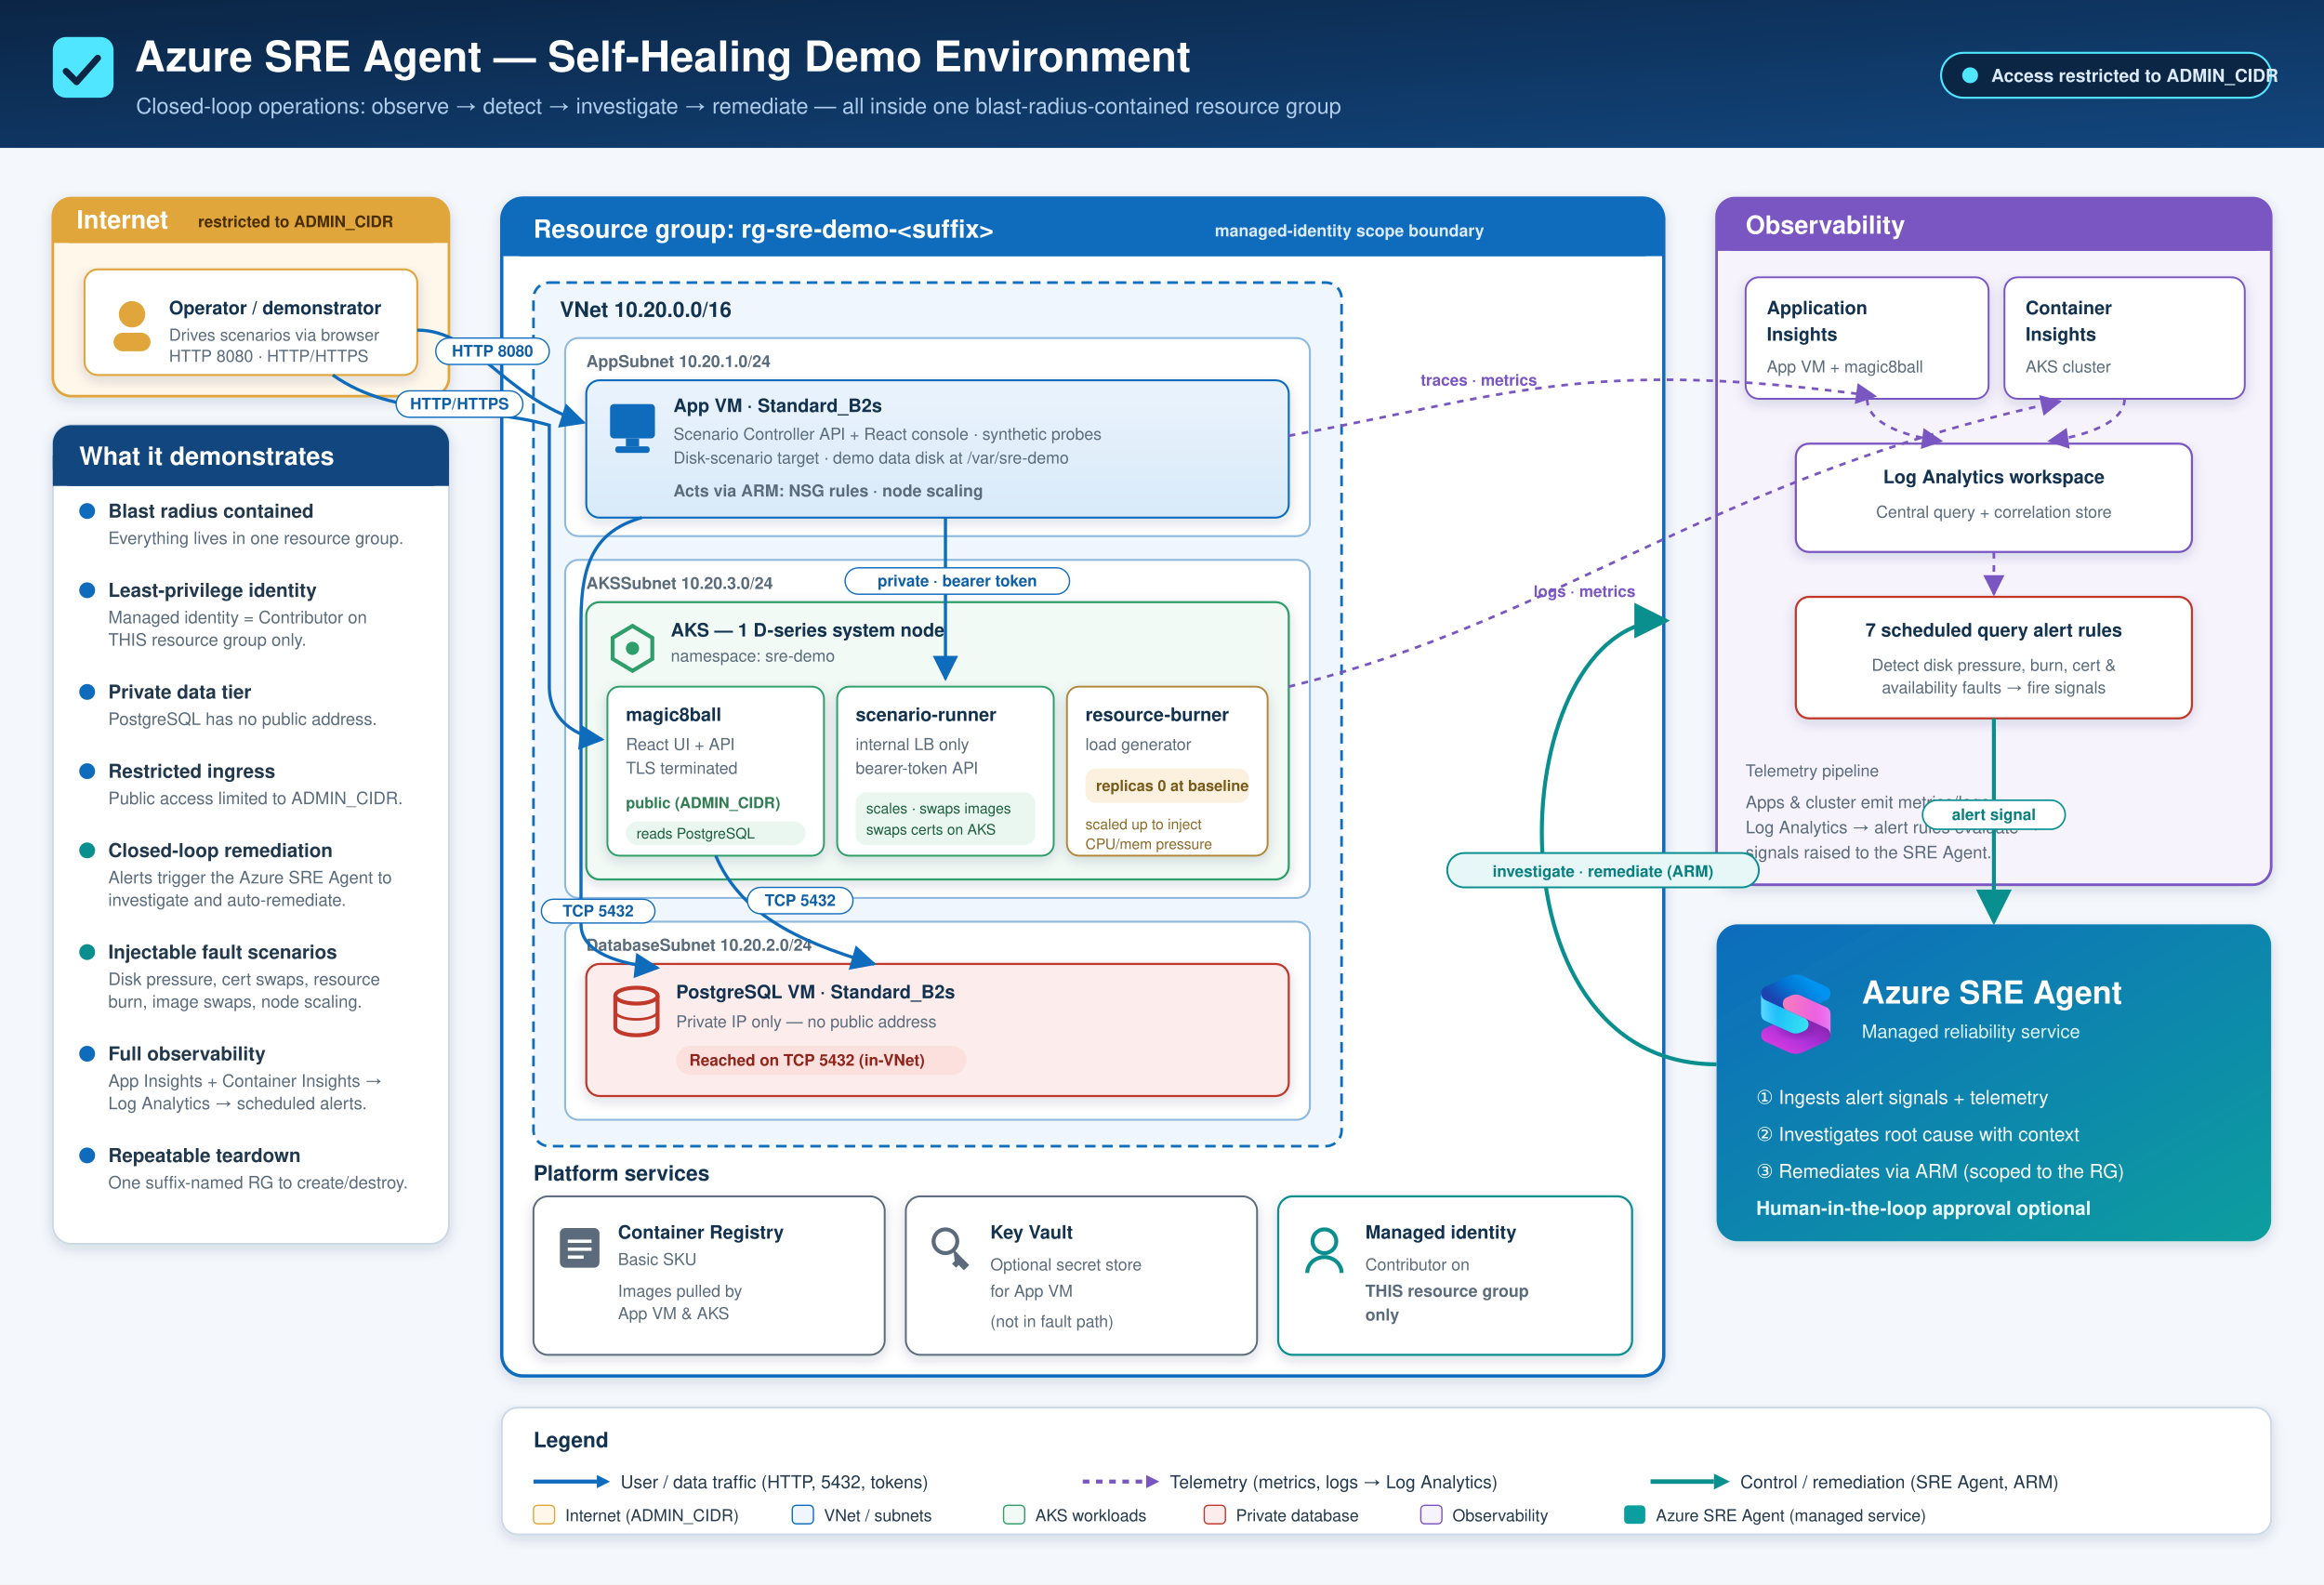
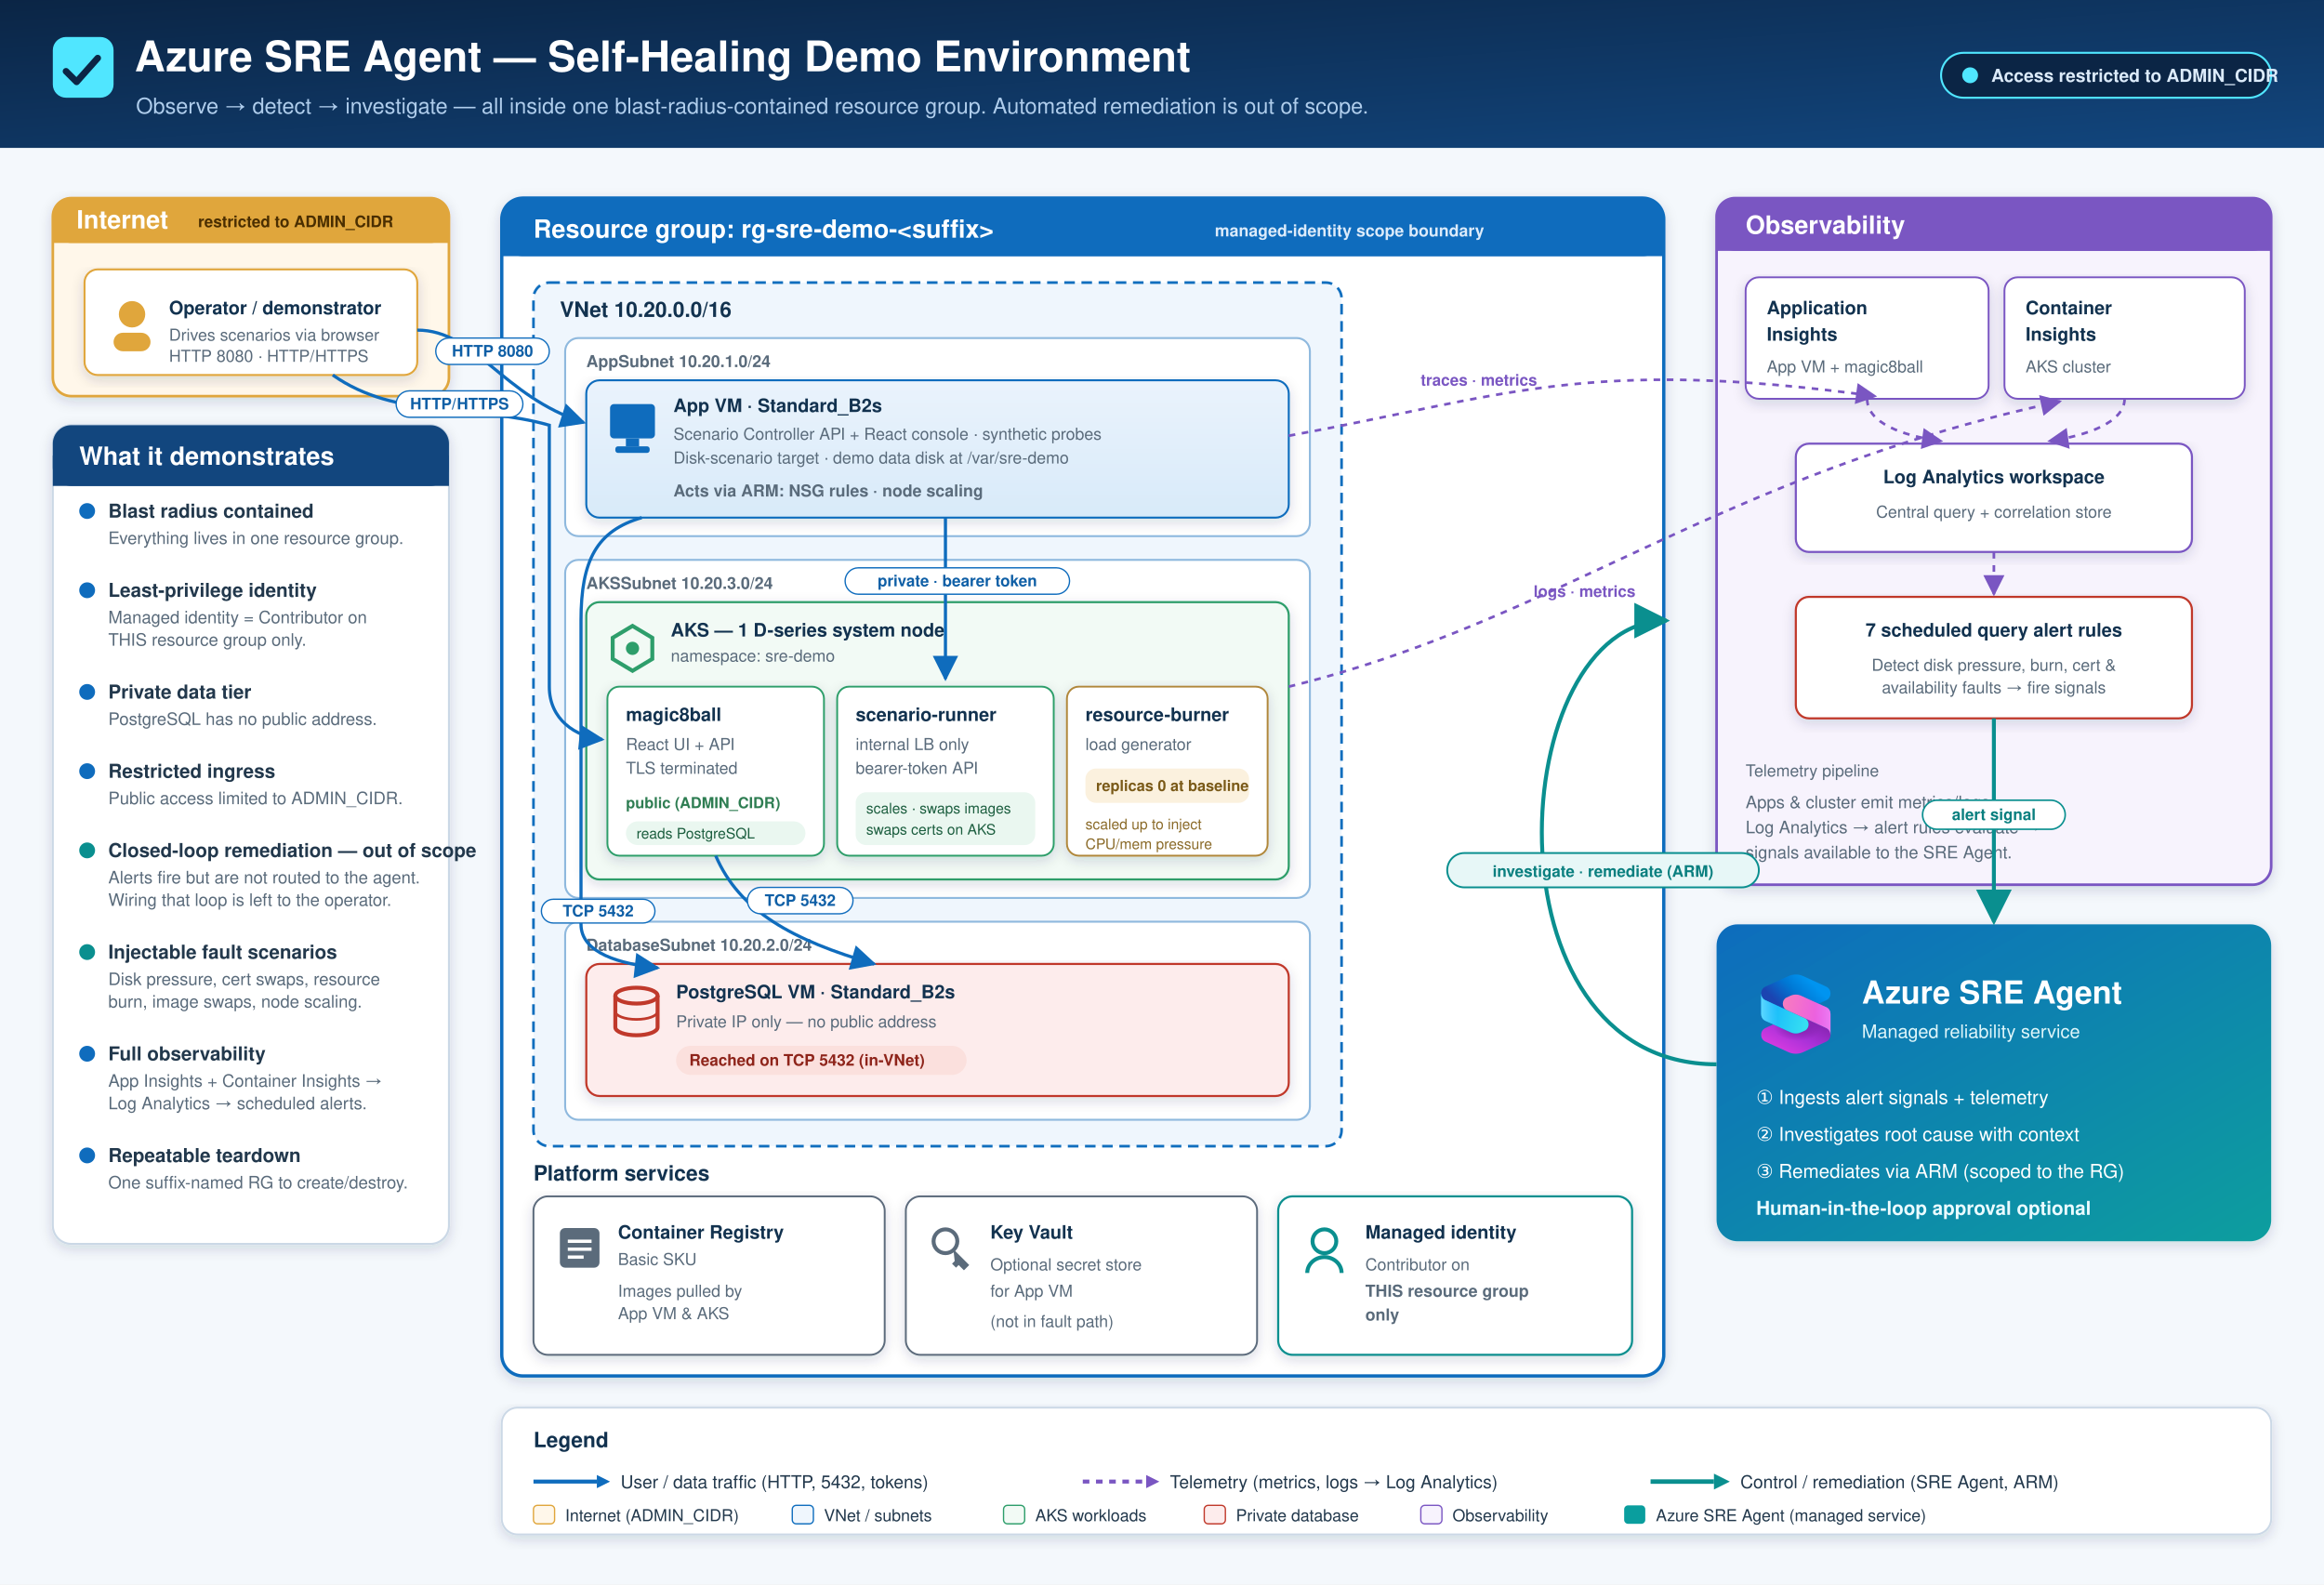
<svg xmlns="http://www.w3.org/2000/svg" width="1760" height="1200" viewBox="0 0 1760 1200" font-family="Segoe UI, Helvetica, Arial, sans-serif">
  <defs>
    <linearGradient id="hdr" x1="0" y1="0" x2="1" y2="1">
      <stop offset="0" stop-color="#0B2545" />
      <stop offset="1" stop-color="#12467E" />
    </linearGradient>
    <linearGradient id="agentg" x1="0" y1="0" x2="1" y2="1">
      <stop offset="0" stop-color="#0F6CBD" />
      <stop offset="1" stop-color="#0A9E9E" />
    </linearGradient>
    <linearGradient id="vmg" x1="0" y1="0" x2="0" y2="1">
      <stop offset="0" stop-color="#EAF3FC" />
      <stop offset="1" stop-color="#D8EAF9" />
    </linearGradient>
    <filter id="sh" x="-6%" y="-6%" width="112%" height="118%">
      <feDropShadow dx="0" dy="3" stdDeviation="5" flood-color="#0B2545" flood-opacity="0.16" />
    </filter>
    <marker id="arw" viewBox="0 0 10 10" refX="9" refY="5" markerWidth="8" markerHeight="8" orient="auto-start-reverse">
      <path d="M0,0 L10,5 L0,10 z" fill="#0F6CBD" />
    </marker>
    <marker id="arwt" viewBox="0 0 10 10" refX="9" refY="5" markerWidth="8" markerHeight="8" orient="auto-start-reverse">
      <path d="M0,0 L10,5 L0,10 z" fill="#7A56C2" />
    </marker>
    <marker id="arwc" viewBox="0 0 10 10" refX="9" refY="5" markerWidth="9" markerHeight="9" orient="auto-start-reverse">
      <path d="M0,0 L10,5 L0,10 z" fill="#0A8F8F" />
    </marker>
    <style>
      .zt{font-size:19px;font-weight:700;}
      .sub{font-size:13px;fill:#5A6B7B;}
      .title{font-size:16px;font-weight:700;fill:#12324F;}
      .meta{font-size:12.5px;fill:#5A6B7B;}
      .chipt{font-size:14px;font-weight:700;fill:#12324F;}
      .lbl{font-size:12px;font-weight:600;fill:#0F5FA6;}
      .lblt{font-size:12px;font-weight:600;fill:#7A56C2;}
      .lblc{font-size:12px;font-weight:700;fill:#0A7F7F;}
      .flow{fill:none;stroke:#0F6CBD;stroke-width:2.4;}
      .tele{fill:none;stroke:#7A56C2;stroke-width:2;stroke-dasharray:5 5;}
      .ctrl{fill:none;stroke:#0A8F8F;stroke-width:3;}
      .pin{font-size:12px;fill:#12324F;}
    </style>
    <linearGradient id="paint0_linear_2645_421" x1="18.547" y1="-0.772" x2="7.396" y2="10.164" gradientUnits="userSpaceOnUse">
      <stop stop-color="#0094F0" />
      <stop offset="0.473" stop-color="#0078D4" />
      <stop offset="1" stop-color="#1B44B1" />
    </linearGradient>
    <linearGradient id="paint1_linear_2645_421" x1="22.682" y1="15.48" x2="12.489" y2="34.239" gradientUnits="userSpaceOnUse">
      <stop stop-color="#7F21A9" />
      <stop offset="0.505" stop-color="#A931D8" />
      <stop offset="0.99" stop-color="#DD3CE2" />
    </linearGradient>
    <radialGradient id="paint2_radial_2645_421" cx="0" cy="0" r="1" gradientUnits="userSpaceOnUse" gradientTransform="translate(16.6369 21.6167) rotate(-90) scale(5.17307 9.44125)">
      <stop stop-color="#7F21A9" />
      <stop offset="1" stop-color="#7F21A9" stop-opacity="0" />
    </radialGradient>
    <linearGradient id="paint3_linear_2645_421" x1="1.998" y1="13.31" x2="20.451" y2="17.483" gradientUnits="userSpaceOnUse">
      <stop stop-color="#0FAFFF" />
      <stop offset="1" stop-color="#36DFF1" />
    </linearGradient>
    <linearGradient id="paint4_linear_2645_421" x1="12.198" y1="13.531" x2="0.68" y2="13.531" gradientUnits="userSpaceOnUse">
      <stop offset="0.302" stop-color="#6CE0FF" stop-opacity="0" />
      <stop offset="1" stop-color="#6CE0FF" />
    </linearGradient>
    <linearGradient id="paint5_linear_2645_421" x1="30" y1="13.194" x2="10.631" y2="9.549" gradientUnits="userSpaceOnUse">
      <stop stop-color="#E656EB" />
      <stop offset="1" stop-color="#F97DBD" />
    </linearGradient>
    <linearGradient id="paint6_linear_2645_421" x1="23.667" y1="18.933" x2="32.375" y2="18.933" gradientUnits="userSpaceOnUse">
      <stop stop-color="#F08AF4" stop-opacity="0" />
      <stop offset="1" stop-color="#F08AF4" />
    </linearGradient>
  </defs>
  <rect width="1760" height="1200" fill="#F4F8FC" />
  <rect x="0" y="0" width="1760" height="112" fill="url(#hdr)" />
  <g transform="translate(40,34)">
    <rect x="0" y="-6" width="46" height="46" rx="10" fill="#50E6FF" />
    <path d="M10,20 l8,8 l16,-18" fill="none" stroke="#0B2545" stroke-width="5" stroke-linecap="round" stroke-linejoin="round" />
  </g>
  <text x="102" y="54" fill="#FFFFFF" font-size="32" font-weight="700">Azure SRE Agent — Self-Healing Demo Environment</text>
-   <text x="103" y="86" fill="#AFCDEC" font-size="16.5">Closed-loop operations: observe → detect → investigate → remediate — all inside one blast-radius-contained resource group</text>
+   <text x="103" y="86" fill="#AFCDEC" font-size="16.5">Observe → detect → investigate — all inside one blast-radius-contained resource group. Automated remediation is out of scope.</text>
  <g transform="translate(1470,40)">
    <rect x="0" y="0" width="250" height="34" rx="17" fill="#0B2545" stroke="#50E6FF" stroke-width="1.5" />
    <circle cx="22" cy="17" r="6" fill="#50E6FF" />
    <text x="38" y="22" fill="#DCEBFA" font-size="13.5" font-weight="600">Access restricted to ADMIN_CIDR</text>
  </g>
  <g filter="url(#sh)">
    <rect x="40" y="150" width="300" height="150" rx="14" fill="#FFF7EA" stroke="#E0A63C" stroke-width="2" />
  </g>
  <rect x="40" y="150" width="300" height="34" rx="14" fill="#E0A63C" />
  <rect x="40" y="168" width="300" height="16" fill="#E0A63C" />
  <text x="58" y="173" class="zt" fill="#FFFFFF">Internet</text>
  <text x="150" y="172" font-size="12" font-weight="600" fill="#4A2E00">restricted to ADMIN_CIDR</text>
  <g filter="url(#sh)">
    <rect x="64" y="204" width="252" height="80" rx="10" fill="#FFFFFF" stroke="#E0A63C" stroke-width="1.5" />
  </g>
  <g transform="translate(84,224)">
    <circle cx="16" cy="14" r="10" fill="#E0A63C" />
    <rect x="2" y="28" width="28" height="14" rx="7" fill="#E0A63C" />
  </g>
  <text x="128" y="238" class="chipt">Operator / demonstrator</text>
  <text x="128" y="258" class="meta">Drives scenarios via browser</text>
  <text x="128" y="274" class="meta">HTTP 8080 · HTTP/HTTPS</text>
  <g filter="url(#sh)">
    <rect x="40" y="322" width="300" height="620" rx="14" fill="#FFFFFF" stroke="#CBD8E6" stroke-width="1.5" />
  </g>
  <rect x="40" y="322" width="300" height="46" rx="14" fill="#12467E" />
  <rect x="40" y="345" width="300" height="23" fill="#12467E" />
  <text x="60" y="352" class="zt" fill="#FFFFFF">What it demonstrates</text>
  <g font-size="14.5" fill="#22384C">
    <g transform="translate(60,392)">
      <circle cx="6" cy="-5" r="6" fill="#0F6CBD" />
      <text x="22" y="0" font-weight="700">Blast radius contained</text>
      <text x="22" y="20" font-size="13" fill="#5A6B7B">Everything lives in one resource group.</text>
    </g>
    <g transform="translate(60,452)">
      <circle cx="6" cy="-5" r="6" fill="#0F6CBD" />
      <text x="22" y="0" font-weight="700">Least-privilege identity</text>
      <text x="22" y="20" font-size="13" fill="#5A6B7B">Managed identity = Contributor on</text>
      <text x="22" y="37" font-size="13" fill="#5A6B7B">THIS resource group only.</text>
    </g>
    <g transform="translate(60,529)">
      <circle cx="6" cy="-5" r="6" fill="#0F6CBD" />
      <text x="22" y="0" font-weight="700">Private data tier</text>
      <text x="22" y="20" font-size="13" fill="#5A6B7B">PostgreSQL has no public address.</text>
    </g>
    <g transform="translate(60,589)">
      <circle cx="6" cy="-5" r="6" fill="#0F6CBD" />
      <text x="22" y="0" font-weight="700">Restricted ingress</text>
      <text x="22" y="20" font-size="13" fill="#5A6B7B">Public access limited to ADMIN_CIDR.</text>
    </g>
    <g transform="translate(60,649)">
      <circle cx="6" cy="-5" r="6" fill="#0A8F8F" />
-       <text x="22" y="0" font-weight="700">Closed-loop remediation</text>
-       <text x="22" y="20" font-size="13" fill="#5A6B7B">Alerts trigger the Azure SRE Agent to</text>
-       <text x="22" y="37" font-size="13" fill="#5A6B7B">investigate and auto-remediate.</text>
+       <text x="22" y="0" font-weight="700">Closed-loop remediation — out of scope</text>
+       <text x="22" y="20" font-size="13" fill="#5A6B7B">Alerts fire but are not routed to the agent.</text>
+       <text x="22" y="37" font-size="13" fill="#5A6B7B">Wiring that loop is left to the operator.</text>
    </g>
    <g transform="translate(60,726)">
      <circle cx="6" cy="-5" r="6" fill="#0A8F8F" />
      <text x="22" y="0" font-weight="700">Injectable fault scenarios</text>
      <text x="22" y="20" font-size="13" fill="#5A6B7B">Disk pressure, cert swaps, resource</text>
      <text x="22" y="37" font-size="13" fill="#5A6B7B">burn, image swaps, node scaling.</text>
    </g>
    <g transform="translate(60,803)">
      <circle cx="6" cy="-5" r="6" fill="#0F6CBD" />
      <text x="22" y="0" font-weight="700">Full observability</text>
      <text x="22" y="20" font-size="13" fill="#5A6B7B">App Insights + Container Insights →</text>
      <text x="22" y="37" font-size="13" fill="#5A6B7B">Log Analytics → scheduled alerts.</text>
    </g>
    <g transform="translate(60,880)">
      <circle cx="6" cy="-5" r="6" fill="#0F6CBD" />
      <text x="22" y="0" font-weight="700">Repeatable teardown</text>
      <text x="22" y="20" font-size="13" fill="#5A6B7B">One suffix-named RG to create/destroy.</text>
    </g>
  </g>
  <g filter="url(#sh)">
    <rect x="380" y="150" width="880" height="892" rx="16" fill="#FFFFFF" stroke="#0F6CBD" stroke-width="2.5" />
  </g>
  <rect x="380" y="150" width="880" height="44" rx="16" fill="#0F6CBD" />
  <rect x="380" y="172" width="880" height="22" fill="#0F6CBD" />
  <text x="404" y="180" class="zt" fill="#FFFFFF">Resource group:  rg-sre-demo-&lt;suffix&gt;</text>
  <text x="920" y="179" font-size="12.5" font-weight="600" fill="#DCEBFA">managed-identity scope boundary</text>
  <rect x="404" y="214" width="612" height="654" rx="12" fill="#EFF6FD" stroke="#106EBE" stroke-width="2" stroke-dasharray="8 5" />
  <text x="424" y="240" class="title" fill="#0B4E86">VNet  10.20.0.0/16</text>
  <rect x="428" y="256" width="564" height="150" rx="10" fill="#FFFFFF" stroke="#8FB9DE" stroke-width="1.5" />
  <text x="444" y="278" class="meta" font-weight="700" fill="#0B4E86">AppSubnet  10.20.1.0/24</text>
  <g filter="url(#sh)">
    <rect x="444" y="288" width="532" height="104" rx="10" fill="url(#vmg)" stroke="#0F6CBD" stroke-width="1.5" />
  </g>
  <g transform="translate(462,306)">
    <rect x="0" y="0" width="34" height="26" rx="3" fill="#0F6CBD" />
    <rect x="12" y="26" width="10" height="6" fill="#0F6CBD" />
    <rect x="4" y="32" width="26" height="5" rx="2" fill="#0F6CBD" />
  </g>
  <text x="510" y="312" class="chipt">App VM · Standard_B2s</text>
  <text x="510" y="333" class="meta">Scenario Controller API + React console · synthetic probes</text>
  <text x="510" y="351" class="meta">Disk-scenario target · demo data disk at /var/sre-demo</text>
  <text x="510" y="376" class="meta" font-weight="700" fill="#0B4E86">Acts via ARM: NSG rules · node scaling</text>
  <rect x="428" y="424" width="564" height="256" rx="10" fill="#FFFFFF" stroke="#8FB9DE" stroke-width="1.5" />
  <text x="444" y="446" class="meta" font-weight="700" fill="#0B4E86">AKSSubnet  10.20.3.0/24</text>
  <g filter="url(#sh)">
    <rect x="444" y="456" width="532" height="210" rx="10" fill="#F2FAF5" stroke="#2E9E6B" stroke-width="1.6" />
  </g>
  <g transform="translate(462,474)">
    <path d="M17,0 L32,9 L32,25 L17,34 L2,25 L2,9 Z" fill="none" stroke="#2E9E6B" stroke-width="3" />
    <circle cx="17" cy="17" r="5" fill="#2E9E6B" />
  </g>
  <text x="508" y="482" class="chipt" fill="#1C5E3F">AKS — 1 D-series system node</text>
  <text x="508" y="501" class="meta" fill="#2E7D52">namespace: sre-demo</text>
  <g filter="url(#sh)">
    <rect x="460" y="520" width="164" height="128" rx="9" fill="#FFFFFF" stroke="#2E9E6B" stroke-width="1.4" />
  </g>
  <text x="474" y="546" class="chipt" fill="#1C5E3F">magic8ball</text>
  <text x="474" y="568" class="meta">React UI + API</text>
  <text x="474" y="586" class="meta">TLS terminated</text>
  <text x="474" y="612" font-size="11.5" font-weight="700" fill="#2E7D52">public (ADMIN_CIDR)</text>
  <rect x="474" y="622" width="136" height="18" rx="9" fill="#EAF7F0" />
  <text x="482" y="635" font-size="11" fill="#1C5E3F">reads PostgreSQL</text>
  <g filter="url(#sh)">
    <rect x="634" y="520" width="164" height="128" rx="9" fill="#FFFFFF" stroke="#2E9E6B" stroke-width="1.4" />
  </g>
  <text x="648" y="546" class="chipt" fill="#1C5E3F">scenario-runner</text>
  <text x="648" y="568" class="meta">internal LB only</text>
  <text x="648" y="586" class="meta">bearer-token API</text>
  <rect x="648" y="600" width="136" height="40" rx="8" fill="#EAF7F0" />
  <text x="656" y="616" font-size="11" fill="#1C5E3F">scales · swaps images</text>
  <text x="656" y="632" font-size="11" fill="#1C5E3F">swaps certs on AKS</text>
  <g filter="url(#sh)">
    <rect x="808" y="520" width="152" height="128" rx="9" fill="#FFFFFF" stroke="#B0873B" stroke-width="1.4" />
  </g>
  <text x="822" y="546" class="chipt" fill="#7A5A18">resource-burner</text>
  <text x="822" y="568" class="meta">load generator</text>
  <rect x="822" y="582" width="124" height="26" rx="8" fill="#FBF1DE" />
  <text x="830" y="599" font-size="11.5" font-weight="700" fill="#7A5A18">replicas 0 at baseline</text>
  <text x="822" y="628" font-size="11" fill="#8A6A28">scaled up to inject</text>
  <text x="822" y="643" font-size="11" fill="#8A6A28">CPU/mem pressure</text>
  <rect x="428" y="698" width="564" height="150" rx="10" fill="#FFFFFF" stroke="#8FB9DE" stroke-width="1.5" />
  <text x="444" y="720" class="meta" font-weight="700" fill="#0B4E86">DatabaseSubnet  10.20.2.0/24</text>
  <g filter="url(#sh)">
    <rect x="444" y="730" width="532" height="100" rx="10" fill="#FDECEC" stroke="#C0392B" stroke-width="1.6" />
  </g>
  <g transform="translate(464,748)">
    <ellipse cx="18" cy="6" rx="16" ry="6" fill="none" stroke="#C0392B" stroke-width="3" />
    <path d="M2,6 V30 a16,6 0 0 0 32,0 V6" fill="none" stroke="#C0392B" stroke-width="3" />
    <path d="M2,18 a16,6 0 0 0 32,0" fill="none" stroke="#C0392B" stroke-width="2" />
  </g>
  <text x="512" y="756" class="chipt" fill="#8E241A">PostgreSQL VM · Standard_B2s</text>
  <text x="512" y="778" class="meta">Private IP only — no public address</text>
  <rect x="512" y="792" width="220" height="22" rx="11" fill="#FBE0DD" />
  <text x="522" y="807" font-size="12" font-weight="700" fill="#8E241A">Reached on TCP 5432 (in-VNet)</text>
  <text x="404" y="894" class="title" fill="#12324F">Platform services</text>
  <g filter="url(#sh)">
    <rect x="404" y="906" width="266" height="120" rx="11" fill="#FFFFFF" stroke="#5B6B7B" stroke-width="1.4" />
  </g>
  <g transform="translate(424,930)">
    <rect x="0" y="0" width="30" height="30" rx="4" fill="#5B6B7B" />
    <path d="M6,10 h18 M6,16 h18 M6,22 h12" stroke="#FFFFFF" stroke-width="2.5" />
  </g>
  <text x="468" y="938" class="chipt">Container Registry</text>
  <text x="468" y="958" class="meta">Basic SKU</text>
  <text x="468" y="982" class="meta">Images pulled by</text>
  <text x="468" y="999" class="meta">App VM &amp; AKS</text>
  <g filter="url(#sh)">
    <rect x="686" y="906" width="266" height="120" rx="11" fill="#FFFFFF" stroke="#5B6B7B" stroke-width="1.4" />
  </g>
  <g transform="translate(706,930)">
    <circle cx="10" cy="10" r="9" fill="none" stroke="#5B6B7B" stroke-width="3" />
    <path d="M16,16 l12,12 l-4,4 l-4,-4 l-2,2 l-3,-3 l2,-2 z" fill="#5B6B7B" />
  </g>
  <text x="750" y="938" class="chipt">Key Vault</text>
  <text x="750" y="962" class="meta">Optional secret store</text>
  <text x="750" y="982" class="meta">for App VM</text>
  <text x="750" y="1005" class="meta">(not in fault path)</text>
  <g filter="url(#sh)">
    <rect x="968" y="906" width="268" height="120" rx="11" fill="#FFFFFF" stroke="#0A8F8F" stroke-width="1.6" />
  </g>
  <g transform="translate(988,930)">
    <circle cx="15" cy="10" r="9" fill="none" stroke="#0A8F8F" stroke-width="3" />
    <path d="M2,34 a13,12 0 0 1 26,0" fill="none" stroke="#0A8F8F" stroke-width="3" />
  </g>
  <text x="1034" y="938" class="chipt" fill="#0A6E6E">Managed identity</text>
  <text x="1034" y="962" class="meta">Contributor on</text>
  <text x="1034" y="982" class="meta" font-weight="700" fill="#0A6E6E">THIS resource group</text>
  <text x="1034" y="1000" class="meta" font-weight="700" fill="#0A6E6E">only</text>
  <g filter="url(#sh)">
    <rect x="1300" y="150" width="420" height="520" rx="14" fill="#F7F3FD" stroke="#7A56C2" stroke-width="2" />
  </g>
  <rect x="1300" y="150" width="420" height="40" rx="14" fill="#7A56C2" />
  <rect x="1300" y="170" width="420" height="20" fill="#7A56C2" />
  <text x="1322" y="177" class="zt" fill="#FFFFFF">Observability</text>
  <g filter="url(#sh)">
    <rect x="1322" y="210" width="184" height="92" rx="10" fill="#FFFFFF" stroke="#7A56C2" stroke-width="1.4" />
  </g>
  <text x="1338" y="238" class="chipt" fill="#4A2E86">Application</text>
  <text x="1338" y="258" class="chipt" fill="#4A2E86">Insights</text>
  <text x="1338" y="282" class="meta">App VM + magic8ball</text>
  <g filter="url(#sh)">
    <rect x="1518" y="210" width="182" height="92" rx="10" fill="#FFFFFF" stroke="#7A56C2" stroke-width="1.4" />
  </g>
  <text x="1534" y="238" class="chipt" fill="#4A2E86">Container</text>
  <text x="1534" y="258" class="chipt" fill="#4A2E86">Insights</text>
  <text x="1534" y="282" class="meta">AKS cluster</text>
  <g filter="url(#sh)">
    <rect x="1360" y="336" width="300" height="82" rx="10" fill="#FFFFFF" stroke="#7A56C2" stroke-width="1.6" />
  </g>
  <text x="1510" y="366" class="chipt" fill="#4A2E86" text-anchor="middle">Log Analytics workspace</text>
  <text x="1510" y="392" class="meta" text-anchor="middle">Central query + correlation store</text>
  <g filter="url(#sh)">
    <rect x="1360" y="452" width="300" height="92" rx="10" fill="#FFFFFF" stroke="#C0392B" stroke-width="1.6" />
  </g>
  <text x="1510" y="482" class="chipt" fill="#8E241A" text-anchor="middle">7 scheduled query alert rules</text>
  <text x="1510" y="508" class="meta" text-anchor="middle">Detect disk pressure, burn, cert &amp;</text>
  <text x="1510" y="525" class="meta" text-anchor="middle">availability faults → fire signals</text>
  <text x="1322" y="588" class="meta" fill="#4A2E86">Telemetry pipeline</text>
  <text x="1322" y="612" font-size="13" fill="#5A6B7B">Apps &amp; cluster emit metrics/logs →</text>
  <text x="1322" y="631" font-size="13" fill="#5A6B7B">Log Analytics → alert rules evaluate →</text>
-   <text x="1322" y="650" font-size="13" fill="#5A6B7B">signals raised to the SRE Agent.</text>
+   <text x="1322" y="650" font-size="13" fill="#5A6B7B">signals available to the SRE Agent.</text>
  <g filter="url(#sh)">
    <rect x="1300" y="700" width="420" height="240" rx="16" fill="url(#agentg)" />
  </g>
  <g transform="translate(1330,738) scale(1.875)">
    <path d="M28.286 10.394L25.218 11.794L18.166 8.58C16.778 7.946 15.226 7.946 13.838 8.58L12.216 9.32C11.33 9.726 10.746 10.706 10.746 11.794C10.746 12.888 11.33 13.868 12.216 14.274L6.786 11.794L3.718 10.394C2.574 9.874 2.002 8.76 2.002 7.64C2.002 6.526 2.574 5.414 3.718 4.886L12.99 0.66C14.914 -0.22 17.09 -0.22 19.01 0.66L28.286 4.886C30.572 5.932 30.572 9.354 28.286 10.394Z" fill="url(#paint0_linear_2645_421)" />
    <path d="M30 24.36C30 25.474 29.428 26.586 28.286 27.114L19.01 31.34C17.086 32.22 14.91 32.22 12.99 31.34L3.714 27.114C1.428 26.068 1.428 22.648 3.714 21.608L6.894 20.154L13.836 23.32C15.224 23.954 16.776 23.954 18.164 23.32L19.674 22.634C20.56 22.228 21.144 21.248 21.144 20.154C21.144 19.06 20.56 18.08 19.674 17.68L25.104 20.16H25.11L28.284 21.606C29.428 22.126 29.998 23.24 29.998 24.36H30Z" fill="url(#paint1_linear_2645_421)" />
    <path d="M30 24.36C30 25.474 29.428 26.586 28.286 27.114L19.01 31.34C17.086 32.22 14.91 32.22 12.99 31.34L3.714 27.114C1.428 26.068 1.428 22.648 3.714 21.608L6.894 20.154L13.836 23.32C15.224 23.954 16.776 23.954 18.164 23.32L19.674 22.634C20.56 22.228 21.144 21.248 21.144 20.154C21.144 19.06 20.56 18.08 19.674 17.68L25.104 20.16H25.11L28.284 21.606C29.428 22.126 29.998 23.24 29.998 24.36H30Z" fill="url(#paint2_radial_2645_421)" />
    <path d="M21.144 20.154C21.144 21.248 20.56 22.228 19.674 22.634L18.164 23.32C16.776 23.954 15.224 23.954 13.836 23.32L6.894 20.154L3.714 18.708C2.57 18.182 1.998 17.068 1.998 15.948V7.64C1.998 8.76 2.57 9.874 3.714 10.394L6.782 11.794L12.212 14.274L15.998 16L19.672 17.68C20.558 18.08 21.144 19.06 21.144 20.154Z" fill="url(#paint3_linear_2645_421)" />
    <path d="M21.144 20.154C21.144 21.248 20.56 22.228 19.674 22.634L18.164 23.32C16.776 23.954 15.224 23.954 13.836 23.32L6.894 20.154L3.714 18.708C2.57 18.182 1.998 17.068 1.998 15.948V7.64C1.998 8.76 2.57 9.874 3.714 10.394L6.782 11.794L12.212 14.274L15.998 16L19.672 17.68C20.558 18.08 21.144 19.06 21.144 20.154Z" fill="url(#paint4_linear_2645_421)" />
    <path d="M30 15.946V24.36C30 23.24 29.428 22.126 28.286 21.606L25.112 20.16H25.106L19.676 17.68L16.002 16L12.216 14.274C11.33 13.868 10.746 12.888 10.746 11.794C10.746 10.708 11.33 9.728 12.216 9.32L13.838 8.58C15.226 7.946 16.778 7.946 18.166 8.58L25.218 11.794L28.286 13.194C29.43 13.72 30 14.832 30 15.946Z" fill="url(#paint5_linear_2645_421)" />
    <path d="M30 15.946V24.36C30 23.24 29.428 22.126 28.286 21.606L25.112 20.16H25.106L19.676 17.68L16.002 16L12.216 14.274C11.33 13.868 10.746 12.888 10.746 11.794C10.746 10.708 11.33 9.728 12.216 9.32L13.838 8.58C15.226 7.946 16.778 7.946 18.166 8.58L25.218 11.794L28.286 13.194C29.43 13.72 30 14.832 30 15.946Z" fill="url(#paint6_linear_2645_421)" />
  </g>
  <text x="1410" y="760" fill="#FFFFFF" font-size="24" font-weight="700">Azure SRE Agent</text>
  <text x="1410" y="786" fill="#DFF6FA" font-size="14">Managed reliability service</text>
  <g font-size="14.5" fill="#FFFFFF">
    <text x="1330" y="836">① Ingests alert signals + telemetry</text>
    <text x="1330" y="864">② Investigates root cause with context</text>
    <text x="1330" y="892">③ Remediates via ARM (scoped to the RG)</text>
    <text x="1330" y="920" font-weight="700" fill="#EAFBFF">Human-in-the-loop approval optional</text>
  </g>
  <path class="flow" marker-end="url(#arw)" d="M316,250 C360,250 380,300 442,320" />
  <rect x="330" y="256" width="86" height="20" rx="10" fill="#FFFFFF" stroke="#0F6CBD" stroke-width="1" />
  <text x="373" y="270" class="lbl" text-anchor="middle">HTTP 8080</text>
  <path class="flow" marker-end="url(#arw)" d="M252,284 C300,318 360,306 416,322 L416,520 C416,545 436,558 456,560" />
  <rect x="300" y="296" width="96" height="20" rx="10" fill="#FFFFFF" stroke="#0F6CBD" stroke-width="1" />
  <text x="348" y="310" class="lbl" text-anchor="middle">HTTP/HTTPS</text>
  <path class="flow" marker-end="url(#arw)" d="M716,392 C716,440 716,470 716,514" />
  <rect x="640" y="430" width="170" height="20" rx="10" fill="#FFFFFF" stroke="#0F6CBD" stroke-width="1" />
  <text x="725" y="444" class="lbl" text-anchor="middle">private · bearer token</text>
  <path class="flow" marker-end="url(#arw)" d="M486,392 C452,402 440,424 440,470 L440,700 C440,722 470,730 498,733" />
  <rect x="410" y="681" width="86" height="18" rx="9" fill="#FFFFFF" stroke="#0F6CBD" stroke-width="1" />
  <text x="453" y="694" class="lbl" text-anchor="middle">TCP 5432</text>
  <path class="flow" marker-end="url(#arw)" d="M542,648 C560,690 600,712 662,730" />
  <rect x="566" y="672" width="80" height="20" rx="10" fill="#FFFFFF" stroke="#0F6CBD" stroke-width="1" />
  <text x="606" y="686" class="lbl" text-anchor="middle">TCP 5432</text>
  <path class="tele" marker-end="url(#arwt)" d="M976,330 C1140,300 1200,270 1420,300" />
  <text x="1120" y="292" class="lblt" text-anchor="middle">traces · metrics</text>
  <path class="tele" marker-end="url(#arwt)" d="M976,520 C1180,470 1300,360 1560,304" />
  <text x="1200" y="452" class="lblt" text-anchor="middle">logs · metrics</text>
  <path class="tele" marker-end="url(#arwt)" d="M1414,302 C1414,320 1440,330 1470,334" />
  <path class="tele" marker-end="url(#arwt)" d="M1609,302 C1609,320 1580,330 1552,334" />
  <path class="tele" marker-end="url(#arwt)" d="M1510,418 L1510,450" />
  <path class="ctrl" marker-end="url(#arwc)" d="M1510,544 L1510,698" />
  <rect x="1456" y="606" width="108" height="22" rx="11" fill="#FFFFFF" stroke="#0A8F8F" stroke-width="1.2" />
  <text x="1510" y="621" class="lblc" text-anchor="middle">alert signal</text>
  <path class="ctrl" marker-end="url(#arwc)" d="M1300,806 C1120,806 1140,470 1262,470" />
  <rect x="1096" y="646" width="236" height="26" rx="13" fill="#E7F7F7" stroke="#0A8F8F" stroke-width="1.4" />
  <text x="1214" y="664" class="lblc" text-anchor="middle">investigate · remediate (ARM)</text>
  <path class="ctrl" marker-end="url(#arwc)" d="M976,360 C1030,360 1040,414 1016,430" opacity="0.0" />
  <g filter="url(#sh)">
    <rect x="380" y="1066" width="1340" height="96" rx="12" fill="#FFFFFF" stroke="#CBD8E6" stroke-width="1.4" />
  </g>
  <text x="404" y="1096" class="title">Legend</text>
  <line x1="404" y1="1122" x2="452" y2="1122" stroke="#0F6CBD" stroke-width="3" />
  <polygon points="452,1117 462,1122 452,1127" fill="#0F6CBD" />
  <text x="470" y="1127" font-size="13.5" fill="#22384C">User / data traffic (HTTP, 5432, tokens)</text>
  <line x1="820" y1="1122" x2="868" y2="1122" stroke="#7A56C2" stroke-width="3" stroke-dasharray="5 5" />
  <polygon points="868,1117 878,1122 868,1127" fill="#7A56C2" />
  <text x="886" y="1127" font-size="13.5" fill="#22384C">Telemetry (metrics, logs → Log Analytics)</text>
  <line x1="1250" y1="1122" x2="1298" y2="1122" stroke="#0A8F8F" stroke-width="3.4" />
  <polygon points="1298,1116 1310,1122 1298,1128" fill="#0A8F8F" />
  <text x="1318" y="1127" font-size="13.5" fill="#22384C">Control / remediation (SRE Agent, ARM)</text>
  <rect x="404" y="1140" width="16" height="14" rx="3" fill="#FFF7EA" stroke="#E0A63C" />
  <text x="428" y="1152" font-size="12.5" fill="#22384C">Internet (ADMIN_CIDR)</text>
  <rect x="600" y="1140" width="16" height="14" rx="3" fill="#EFF6FD" stroke="#106EBE" />
  <text x="624" y="1152" font-size="12.5" fill="#22384C">VNet / subnets</text>
  <rect x="760" y="1140" width="16" height="14" rx="3" fill="#F2FAF5" stroke="#2E9E6B" />
  <text x="784" y="1152" font-size="12.5" fill="#22384C">AKS workloads</text>
  <rect x="912" y="1140" width="16" height="14" rx="3" fill="#FDECEC" stroke="#C0392B" />
  <text x="936" y="1152" font-size="12.5" fill="#22384C">Private database</text>
  <rect x="1076" y="1140" width="16" height="14" rx="3" fill="#F7F3FD" stroke="#7A56C2" />
  <text x="1100" y="1152" font-size="12.5" fill="#22384C">Observability</text>
  <rect x="1230" y="1140" width="16" height="14" rx="3" fill="#0A9E9E" />
  <text x="1254" y="1152" font-size="12.5" fill="#22384C">Azure SRE Agent (managed service)</text>
</svg>
